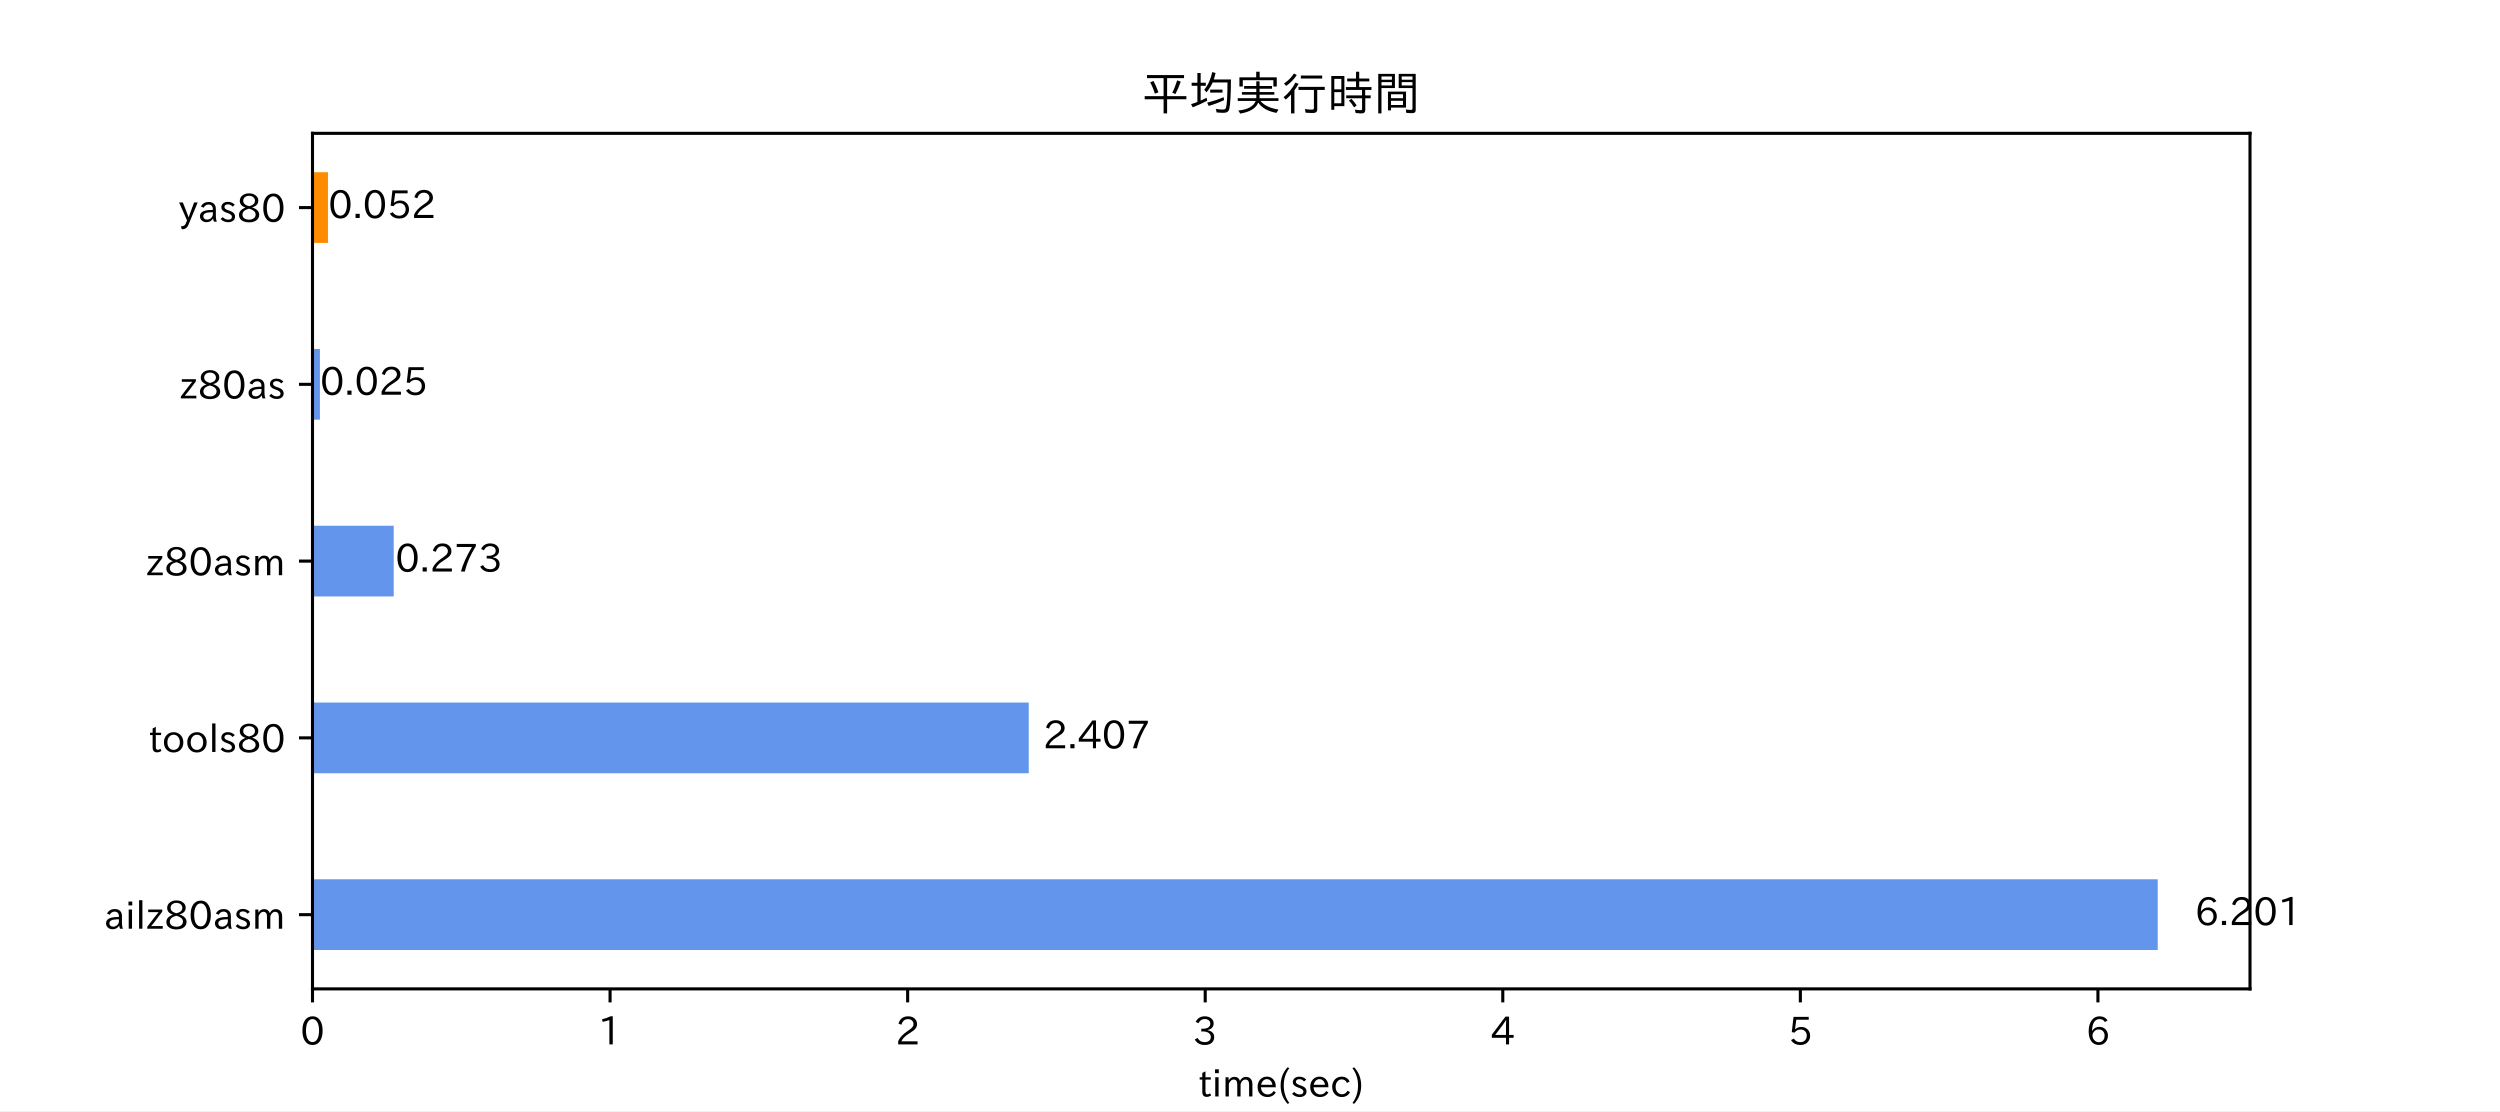
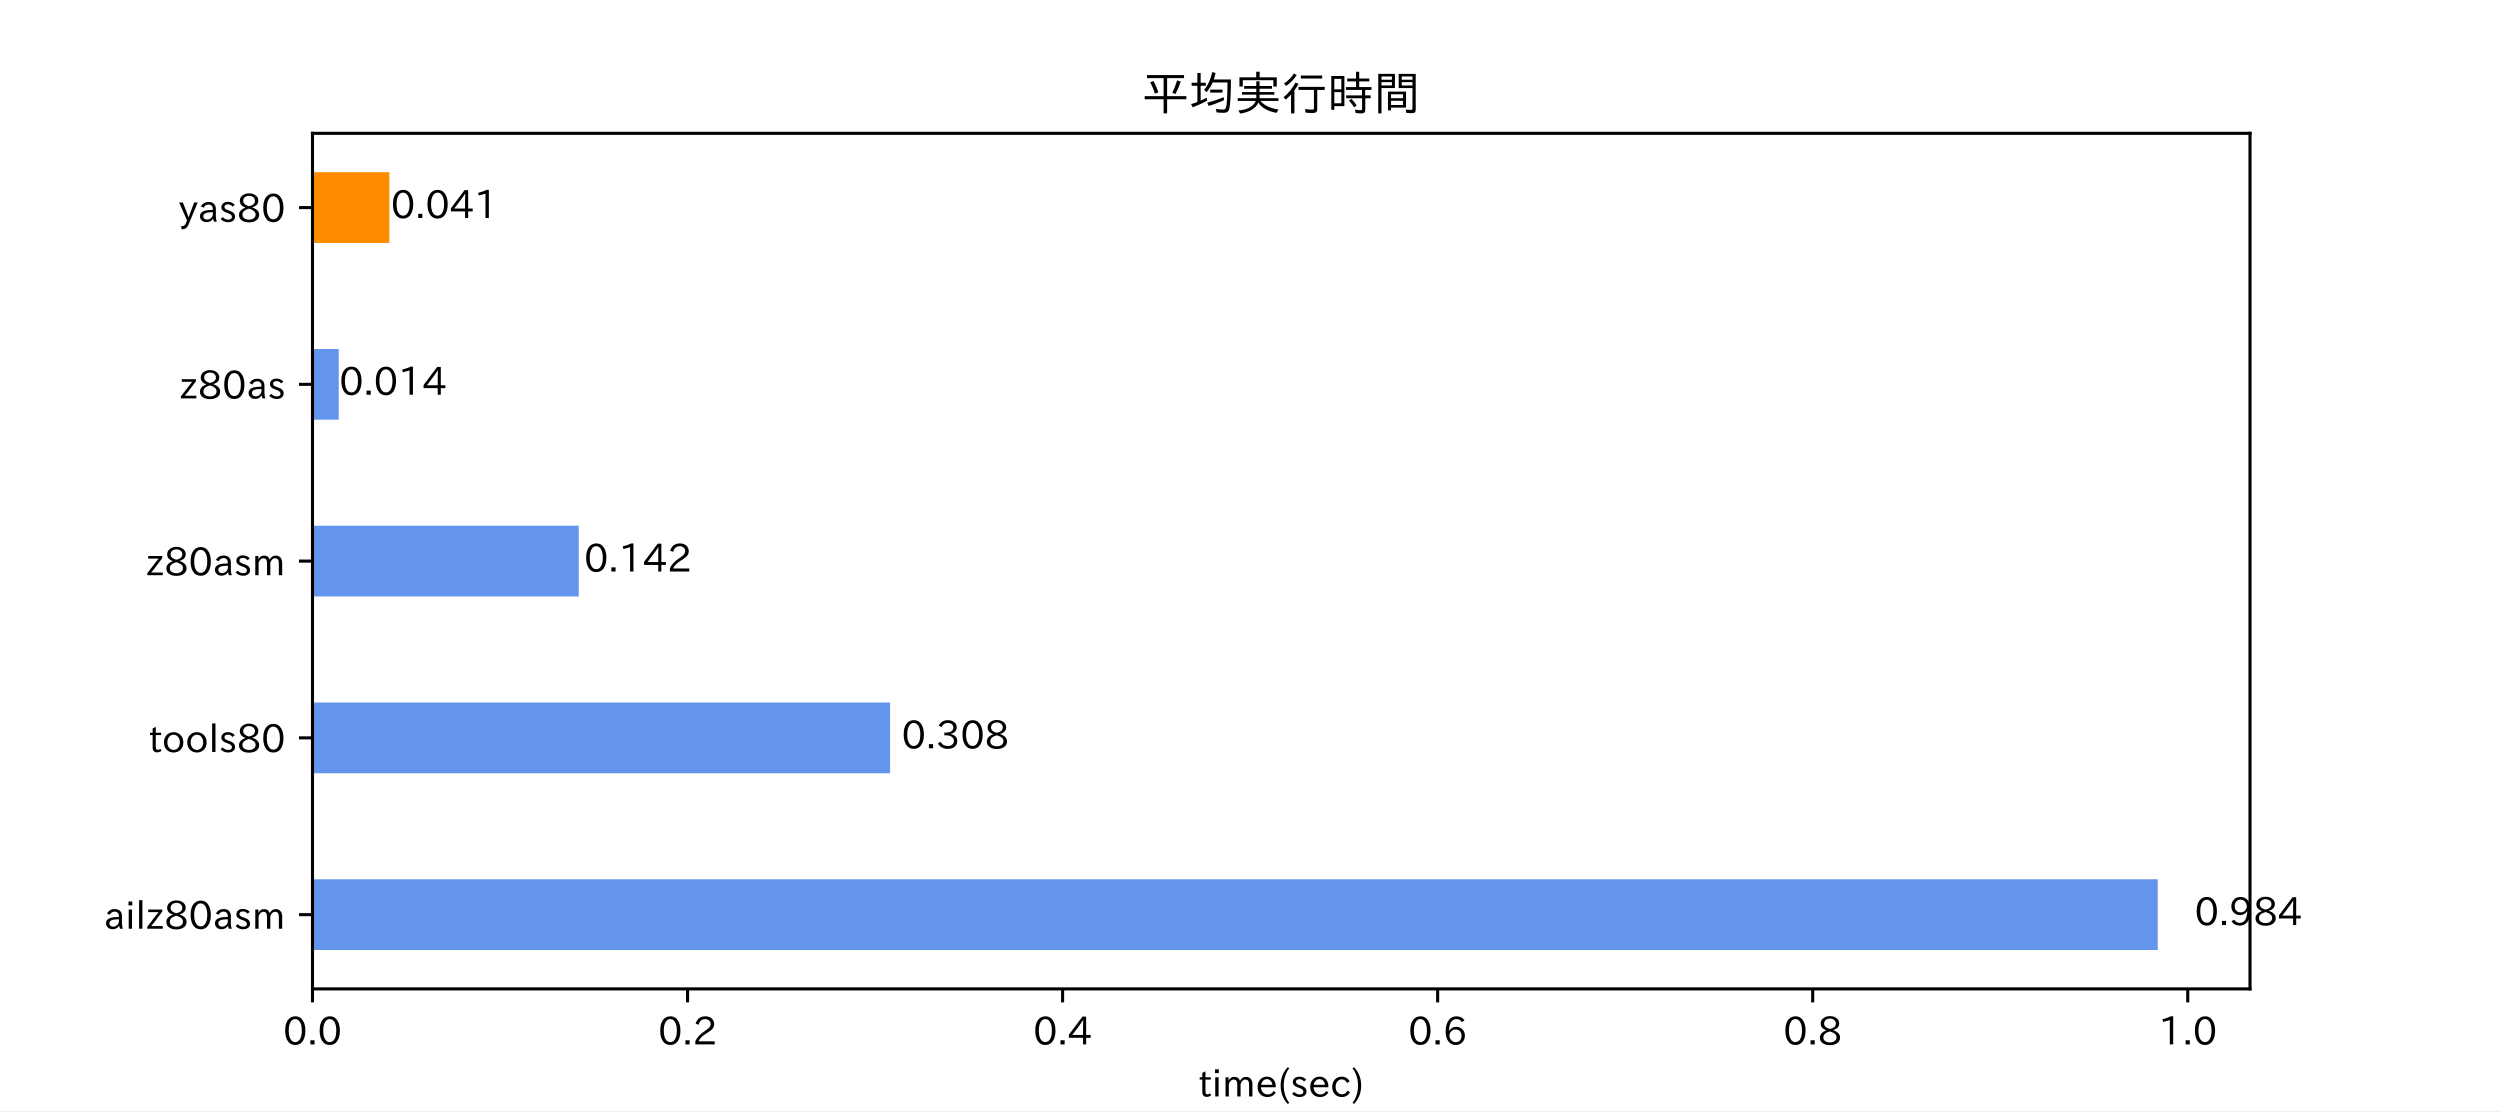
<svg xmlns="http://www.w3.org/2000/svg" xmlns:xlink="http://www.w3.org/1999/xlink" width="648pt" height="288pt" viewBox="0 0 648 288" version="1.1">
  <defs>
    <style type="text/css">*{stroke-linejoin: round; stroke-linecap: butt}</style>
  </defs>
  <g id="figure_1">
    <g id="patch_1">
      <path d="M 0 288  L 648 288  L 648 0  L 0 0  z " style="fill: #ffffff" />
    </g>
    <g id="axes_1">
      <g id="patch_2">
        <path d="M 81 256.32  L 583.2 256.32  L 583.2 34.56  L 81 34.56  z " style="fill: #ffffff" />
      </g>
      <g id="patch_3">
-         <path d="M 81 44.64  L 85.011 44.64  L 85.011 62.967  L 81 62.967  z " clip-path="url(#pea685f5622)" style="fill: #ff8c00" />
+         <path d="M 81 44.64  L 100.929 44.64  L 100.929 62.967  L 81 62.967  z " clip-path="url(#pbcfc79c463)" style="fill: #ff8c00" />
      </g>
      <g id="patch_4">
-         <path d="M 81 90.458  L 82.928 90.458  L 82.928 108.785  L 81 108.785  z " clip-path="url(#pea685f5622)" style="fill: #6495ed" />
+         <path d="M 81 90.458  L 87.805 90.458  L 87.805 108.785  L 81 108.785  z " clip-path="url(#pbcfc79c463)" style="fill: #6495ed" />
      </g>
      <g id="patch_5">
-         <path d="M 81 136.276  L 102.057 136.276  L 102.057 154.604  L 81 154.604  z " clip-path="url(#pea685f5622)" style="fill: #6495ed" />
+         <path d="M 81 136.276  L 150.021 136.276  L 150.021 154.604  L 81 154.604  z " clip-path="url(#pbcfc79c463)" style="fill: #6495ed" />
      </g>
      <g id="patch_6">
-         <path d="M 81 182.095  L 266.653 182.095  L 266.653 200.422  L 81 200.422  z " clip-path="url(#pea685f5622)" style="fill: #6495ed" />
+         <path d="M 81 182.095  L 230.707 182.095  L 230.707 200.422  L 81 200.422  z " clip-path="url(#pbcfc79c463)" style="fill: #6495ed" />
      </g>
      <g id="patch_7">
-         <path d="M 81 227.913  L 559.286 227.913  L 559.286 246.24  L 81 246.24  z " clip-path="url(#pea685f5622)" style="fill: #6495ed" />
+         <path d="M 81 227.913  L 559.286 227.913  L 559.286 246.24  L 81 246.24  z " clip-path="url(#pbcfc79c463)" style="fill: #6495ed" />
      </g>
      <g id="matplotlib.axis_1">
        <g id="xtick_1">
          <g id="line2d_1">
            <defs>
-               <path id="mda0928a91f" d="M 0 0  L 0 3.5  " style="stroke: #000000; stroke-width: 0.8" />
+               <path id="m2142ed5b62" d="M 0 0  L 0 3.5  " style="stroke: #000000; stroke-width: 0.8" />
            </defs>
            <g>
-               <use xlink:href="#mda0928a91f" x="81" y="256.32" style="stroke: #000000; stroke-width: 0.8" />
+               <use xlink:href="#m2142ed5b62" x="81" y="256.32" style="stroke: #000000; stroke-width: 0.8" />
            </g>
          </g>
          <g id="text_1">
-             <g transform="translate(77.85078 270.8106) scale(0.1 -0.1)">
+             <g transform="translate(73.38047 270.8106) scale(0.1 -0.1)">
              <defs>
                <path id="IPAexGothic-30" d="M 2038 4725  Q 2881 4725 3334 3944  Q 3694 3325 3694 2344  Q 3694 1372 3334 741  Q 2888 -31 2016 -31  Q 1147 -31 700 741  Q 341 1372 341 2350  Q 341 3713 1000 4334  Q 1419 4725 2038 4725  z M 2016 4266  Q 1516 4266 1228 3759  Q 934 3247 934 2344  Q 934 1456 1222 947  Q 1513 447 2016 447  Q 2619 447 2909 1153  Q 3100 1622 3100 2375  Q 3100 3256 2806 3759  Q 2509 4266 2016 4266  z " transform="scale(0.015625)" />
-               </defs>
-               <use xlink:href="#IPAexGothic-30" />
+                 <path id="IPAexGothic-2e" d="M 1184 63  L 494 63  L 494 753  L 1184 753  L 1184 63  z " transform="scale(0.015625)" />
+               </defs>
+               <use xlink:href="#IPAexGothic-30" />
+               <use xlink:href="#IPAexGothic-2e" transform="translate(62.98828 0)" />
+               <use xlink:href="#IPAexGothic-30" transform="translate(89.4043 0)" />
            </g>
          </g>
        </g>
        <g id="xtick_2">
          <g id="line2d_2">
            <g>
-               <use xlink:href="#mda0928a91f" x="158.13" y="256.32" style="stroke: #000000; stroke-width: 0.8" />
+               <use xlink:href="#m2142ed5b62" x="178.213" y="256.32" style="stroke: #000000; stroke-width: 0.8" />
            </g>
          </g>
          <g id="text_2">
-             <g transform="translate(154.9812 270.8106) scale(0.1 -0.1)">
-               <defs>
-                 <path id="IPAexGothic-31" d="M 2463 63  L 1900 63  L 1900 4103  Q 1372 3922 788 3797  L 684 4231  Q 1519 4441 2106 4731  L 2463 4731  L 2463 63  z " transform="scale(0.015625)" />
-               </defs>
-               <use xlink:href="#IPAexGothic-31" />
+             <g transform="translate(170.593 270.8106) scale(0.1 -0.1)">
+               <defs>
+                 <path id="IPAexGothic-32" d="M 3659 63  L 447 63  L 447 594  Q 825 1475 1894 2203  L 2072 2322  Q 2619 2697 2791 2906  Q 2988 3153 2988 3444  Q 2988 3772 2756 4003  Q 2500 4259 2084 4259  Q 1250 4259 991 3328  L 497 3506  Q 853 4725 2116 4725  Q 2806 4725 3216 4316  Q 3575 3947 3575 3425  Q 3575 3038 3344 2722  Q 3131 2416 2366 1938  L 2231 1856  Q 1256 1253 978 569  L 3659 569  L 3659 63  z " transform="scale(0.015625)" />
+               </defs>
+               <use xlink:href="#IPAexGothic-30" />
+               <use xlink:href="#IPAexGothic-2e" transform="translate(62.98828 0)" />
+               <use xlink:href="#IPAexGothic-32" transform="translate(89.4043 0)" />
            </g>
          </g>
        </g>
        <g id="xtick_3">
          <g id="line2d_3">
            <g>
-               <use xlink:href="#mda0928a91f" x="235.261" y="256.32" style="stroke: #000000; stroke-width: 0.8" />
+               <use xlink:href="#m2142ed5b62" x="275.425" y="256.32" style="stroke: #000000; stroke-width: 0.8" />
            </g>
          </g>
          <g id="text_3">
-             <g transform="translate(232.1116 270.8106) scale(0.1 -0.1)">
-               <defs>
-                 <path id="IPAexGothic-32" d="M 3659 63  L 447 63  L 447 594  Q 825 1475 1894 2203  L 2072 2322  Q 2619 2697 2791 2906  Q 2988 3153 2988 3444  Q 2988 3772 2756 4003  Q 2500 4259 2084 4259  Q 1250 4259 991 3328  L 497 3506  Q 853 4725 2116 4725  Q 2806 4725 3216 4316  Q 3575 3947 3575 3425  Q 3575 3038 3344 2722  Q 3131 2416 2366 1938  L 2231 1856  Q 1256 1253 978 569  L 3659 569  L 3659 63  z " transform="scale(0.015625)" />
-               </defs>
-               <use xlink:href="#IPAexGothic-32" />
+             <g transform="translate(267.8056 270.8106) scale(0.1 -0.1)">
+               <defs>
+                 <path id="IPAexGothic-34" d="M 3813 1159  L 3059 1159  L 3059 63  L 2547 63  L 2547 1159  L 197 1159  L 197 1672  L 2456 4678  L 3059 4678  L 3059 1634  L 3813 1634  L 3813 1159  z M 2578 4109  L 2559 4109  Q 2278 3656 2003 3284  L 759 1634  L 2547 1634  L 2547 3144  Q 2547 3481 2578 4109  z " transform="scale(0.015625)" />
+               </defs>
+               <use xlink:href="#IPAexGothic-30" />
+               <use xlink:href="#IPAexGothic-2e" transform="translate(62.98828 0)" />
+               <use xlink:href="#IPAexGothic-34" transform="translate(89.4043 0)" />
            </g>
          </g>
        </g>
        <g id="xtick_4">
          <g id="line2d_4">
            <g>
-               <use xlink:href="#mda0928a91f" x="312.391" y="256.32" style="stroke: #000000; stroke-width: 0.8" />
+               <use xlink:href="#m2142ed5b62" x="372.638" y="256.32" style="stroke: #000000; stroke-width: 0.8" />
            </g>
          </g>
          <g id="text_4">
-             <g transform="translate(309.242 270.8106) scale(0.1 -0.1)">
-               <defs>
-                 <path id="IPAexGothic-33" d="M 2381 2419  Q 3506 2216 3506 1278  Q 3506 716 3128 356  Q 2709 -31 1944 -31  Q 797 -31 288 881  L 756 1131  Q 1109 441 1938 441  Q 2425 441 2694 691  Q 2950 928 2950 1291  Q 2950 1719 2566 1978  Q 2216 2213 1644 2213  L 1363 2213  L 1363 2669  L 1656 2669  Q 2231 2669 2534 2888  Q 2859 3119 2859 3509  Q 2859 3934 2494 4138  Q 2259 4278 1931 4278  Q 1238 4278 903 3578  L 434 3803  Q 897 4725 1938 4725  Q 2597 4725 3006 4394  Q 3416 4069 3416 3534  Q 3416 3028 3019 2706  Q 2763 2500 2381 2444  L 2381 2419  z " transform="scale(0.015625)" />
-               </defs>
-               <use xlink:href="#IPAexGothic-33" />
+             <g transform="translate(365.0181 270.8106) scale(0.1 -0.1)">
+               <defs>
+                 <path id="IPAexGothic-36" d="M 1056 2328  Q 1509 2981 2234 2981  Q 2906 2981 3316 2513  Q 3675 2106 3675 1522  Q 3675 884 3272 434  Q 2853 -31 2178 -31  Q 1375 -31 922 581  Q 481 1178 481 2228  Q 481 3425 1013 4109  Q 1494 4725 2272 4725  Q 3191 4725 3609 4025  L 3150 3775  Q 2894 4266 2300 4266  Q 1119 4266 1031 2328  L 1056 2328  z M 2141 2547  Q 1684 2547 1384 2206  Q 1116 1900 1116 1541  Q 1116 1156 1353 844  Q 1672 428 2159 428  Q 2669 428 2941 844  Q 3125 1128 3125 1503  Q 3125 1944 2881 2228  Q 2600 2547 2141 2547  z " transform="scale(0.015625)" />
+               </defs>
+               <use xlink:href="#IPAexGothic-30" />
+               <use xlink:href="#IPAexGothic-2e" transform="translate(62.98828 0)" />
+               <use xlink:href="#IPAexGothic-36" transform="translate(89.4043 0)" />
            </g>
          </g>
        </g>
        <g id="xtick_5">
          <g id="line2d_5">
            <g>
-               <use xlink:href="#mda0928a91f" x="389.522" y="256.32" style="stroke: #000000; stroke-width: 0.8" />
+               <use xlink:href="#m2142ed5b62" x="469.85" y="256.32" style="stroke: #000000; stroke-width: 0.8" />
            </g>
          </g>
          <g id="text_5">
-             <g transform="translate(386.3724 270.8106) scale(0.1 -0.1)">
-               <defs>
-                 <path id="IPAexGothic-34" d="M 3813 1159  L 3059 1159  L 3059 63  L 2547 63  L 2547 1159  L 197 1159  L 197 1672  L 2456 4678  L 3059 4678  L 3059 1634  L 3813 1634  L 3813 1159  z M 2578 4109  L 2559 4109  Q 2278 3656 2003 3284  L 759 1634  L 2547 1634  L 2547 3144  Q 2547 3481 2578 4109  z " transform="scale(0.015625)" />
-               </defs>
-               <use xlink:href="#IPAexGothic-34" />
+             <g transform="translate(462.2306 270.8106) scale(0.1 -0.1)">
+               <defs>
+                 <path id="IPAexGothic-38" d="M 2541 2425  Q 3700 2031 3700 1197  Q 3700 541 3100 197  Q 2663 -56 2016 -56  Q 1366 -56 928 197  Q 347 531 347 1178  Q 347 1988 1409 2381  L 1409 2400  Q 481 2734 481 3509  Q 481 4100 981 4456  Q 1406 4756 2019 4756  Q 2703 4756 3131 4403  Q 3553 4069 3553 3566  Q 3553 2706 2541 2444  L 2541 2425  z M 2022 2625  Q 2997 2856 2997 3528  Q 2997 3916 2675 4150  Q 2413 4347 2016 4347  Q 1606 4347 1331 4128  Q 1050 3897 1050 3522  Q 1050 3150 1350 2925  Q 1494 2809 1722 2722  Q 1984 2616 2022 2625  z M 1978 2209  Q 922 1931 922 1216  Q 922 775 1313 556  Q 1606 391 2009 391  Q 2575 391 2881 697  Q 3106 922 3106 1250  Q 3106 1594 2794 1850  Q 2609 1994 2350 2100  Q 2047 2222 1978 2209  z " transform="scale(0.015625)" />
+               </defs>
+               <use xlink:href="#IPAexGothic-30" />
+               <use xlink:href="#IPAexGothic-2e" transform="translate(62.98828 0)" />
+               <use xlink:href="#IPAexGothic-38" transform="translate(89.4043 0)" />
            </g>
          </g>
        </g>
        <g id="xtick_6">
          <g id="line2d_6">
            <g>
-               <use xlink:href="#mda0928a91f" x="466.652" y="256.32" style="stroke: #000000; stroke-width: 0.8" />
+               <use xlink:href="#m2142ed5b62" x="567.063" y="256.32" style="stroke: #000000; stroke-width: 0.8" />
            </g>
          </g>
          <g id="text_6">
-             <g transform="translate(463.5029 270.8106) scale(0.1 -0.1)">
-               <defs>
-                 <path id="IPAexGothic-35" d="M 1178 2603  Q 1634 2963 2172 2963  Q 2816 2963 3241 2528  Q 3638 2113 3638 1497  Q 3638 938 3297 513  Q 2869 -31 2031 -31  Q 959 -31 469 784  L 938 1028  Q 1309 434 2013 434  Q 2466 434 2769 716  Q 3081 1013 3081 1503  Q 3081 1966 2806 2241  Q 2519 2528 2056 2528  Q 1406 2528 1072 2028  L 591 2091  L 884 4634  L 3406 4634  L 3406 4153  L 1341 4153  L 1134 2603  L 1178 2603  z " transform="scale(0.015625)" />
-               </defs>
-               <use xlink:href="#IPAexGothic-35" />
-             </g>
-           </g>
-         </g>
-         <g id="xtick_7">
-           <g id="line2d_7">
-             <g>
-               <use xlink:href="#mda0928a91f" x="543.783" y="256.32" style="stroke: #000000; stroke-width: 0.8" />
-             </g>
-           </g>
-           <g id="text_7">
-             <g transform="translate(540.6333 270.8106) scale(0.1 -0.1)">
-               <defs>
-                 <path id="IPAexGothic-36" d="M 1056 2328  Q 1509 2981 2234 2981  Q 2906 2981 3316 2513  Q 3675 2106 3675 1522  Q 3675 884 3272 434  Q 2853 -31 2178 -31  Q 1375 -31 922 581  Q 481 1178 481 2228  Q 481 3425 1013 4109  Q 1494 4725 2272 4725  Q 3191 4725 3609 4025  L 3150 3775  Q 2894 4266 2300 4266  Q 1119 4266 1031 2328  L 1056 2328  z M 2141 2547  Q 1684 2547 1384 2206  Q 1116 1900 1116 1541  Q 1116 1156 1353 844  Q 1672 428 2159 428  Q 2669 428 2941 844  Q 3125 1128 3125 1503  Q 3125 1944 2881 2228  Q 2600 2547 2141 2547  z " transform="scale(0.015625)" />
-               </defs>
-               <use xlink:href="#IPAexGothic-36" />
-             </g>
-           </g>
-         </g>
-         <g id="text_8">
+             <g transform="translate(559.4432 270.8106) scale(0.1 -0.1)">
+               <defs>
+                 <path id="IPAexGothic-31" d="M 2463 63  L 1900 63  L 1900 4103  Q 1372 3922 788 3797  L 684 4231  Q 1519 4441 2106 4731  L 2463 4731  L 2463 63  z " transform="scale(0.015625)" />
+               </defs>
+               <use xlink:href="#IPAexGothic-31" />
+               <use xlink:href="#IPAexGothic-2e" transform="translate(62.98828 0)" />
+               <use xlink:href="#IPAexGothic-30" transform="translate(89.4043 0)" />
+             </g>
+           </g>
+         </g>
+         <g id="text_7">
          <g transform="translate(310.6156 284.3028) scale(0.1 -0.1)">
            <defs>
              <path id="IPAexGothic-74" d="M 2125 241  Q 1769 -6 1397 -6  Q 653 -6 653 831  L 653 2859  L 219 2859  L 219 3250  L 653 3250  L 653 3966  L 1178 4228  L 1178 3250  L 2063 3250  L 2063 2859  L 1178 2859  L 1178 906  Q 1178 416 1513 416  Q 1738 416 1941 588  L 2125 241  z " transform="scale(0.015625)" />
              <path id="IPAexGothic-69" d="M 1178 3928  L 550 3928  L 550 4569  L 1178 4569  L 1178 3928  z M 1138 63  L 588 63  L 588 3250  L 1138 3250  L 1138 63  z " transform="scale(0.015625)" />
              <path id="IPAexGothic-6d" d="M 5022 63  L 4472 63  L 4472 2059  Q 4472 2869 3847 2869  Q 3550 2869 3303 2594  Q 3128 2397 3059 2103  L 3059 63  L 2509 63  L 2509 2066  Q 2509 2869 1919 2869  Q 1606 2869 1369 2594  Q 1113 2306 1113 2041  L 1113 63  L 563 63  L 563 3250  L 1075 3250  L 1075 2700  Q 1391 3316 2028 3316  Q 2725 3316 2956 2647  Q 3303 3316 3953 3316  Q 4478 3316 4772 2944  Q 5022 2638 5022 2072  L 5022 63  z " transform="scale(0.015625)" />
              <path id="IPAexGothic-65" d="M 863 1594  Q 891 1041 1209 722  Q 1534 397 1997 397  Q 2606 397 2963 966  L 3322 728  Q 2869 -31 1931 -31  Q 1222 -31 766 422  Q 306 884 306 1641  Q 306 2444 788 2925  Q 1216 3353 1856 3353  Q 2459 3353 2866 2956  Q 3322 2494 3322 1722  L 3322 1594  L 863 1594  z M 2756 1997  Q 2709 2431 2450 2681  Q 2194 2938 1844 2938  Q 1438 2938 1150 2591  Q 953 2356 894 1997  L 2756 1997  z " transform="scale(0.015625)" />
              <path id="IPAexGothic-28" d="M 1928 -1016  L 1653 -1166  Q 488 69 488 1875  Q 488 3678 1653 4909  L 1928 4763  Q 1006 3522 1006 1881  Q 1006 203 1928 -1016  z " transform="scale(0.015625)" />
              <path id="IPAexGothic-73" d="M 2234 2547  Q 1938 2931 1484 2931  Q 891 2931 891 2475  Q 891 2153 1531 1944  L 1741 1875  Q 2650 1578 2650 894  Q 2650 434 2272 172  Q 1972 -31 1497 -31  Q 766 -31 256 503  L 603 819  Q 997 397 1516 397  Q 2131 397 2131 875  Q 2131 1238 1453 1478  L 1234 1553  Q 378 1853 378 2431  Q 378 2797 628 3047  Q 928 3347 1453 3347  Q 2156 3347 2606 2859  L 2234 2547  z " transform="scale(0.015625)" />
              <path id="IPAexGothic-63" d="M 3269 784  Q 2834 -31 1900 -31  Q 1228 -31 788 409  Q 313 891 313 1663  Q 313 2428 788 2913  Q 1222 3347 1881 3347  Q 2813 3347 3206 2541  L 2763 2309  Q 2484 2900 1900 2900  Q 1516 2900 1234 2619  Q 881 2266 881 1650  Q 881 1069 1222 728  Q 1522 428 1956 428  Q 2547 428 2847 1016  L 3269 784  z " transform="scale(0.015625)" />
              <path id="IPAexGothic-29" d="M 466 4909  Q 1638 3672 1638 1875  Q 1638 75 466 -1166  L 191 -1016  Q 1119 216 1119 1881  Q 1119 3509 191 4763  L 466 4909  z " transform="scale(0.015625)" />
            </defs>
            <use xlink:href="#IPAexGothic-74" />
            <use xlink:href="#IPAexGothic-69" transform="translate(34.61914 0)" />
            <use xlink:href="#IPAexGothic-6d" transform="translate(61.62109 0)" />
            <use xlink:href="#IPAexGothic-65" transform="translate(148.7305 0)" />
            <use xlink:href="#IPAexGothic-28" transform="translate(205.6152 0)" />
            <use xlink:href="#IPAexGothic-73" transform="translate(238.916 0)" />
            <use xlink:href="#IPAexGothic-65" transform="translate(285.1074 0)" />
            <use xlink:href="#IPAexGothic-63" transform="translate(341.9922 0)" />
            <use xlink:href="#IPAexGothic-29" transform="translate(396.3867 0)" />
          </g>
        </g>
      </g>
      <g id="matplotlib.axis_2">
        <g id="ytick_1">
-           <g id="line2d_8">
+           <g id="line2d_7">
            <defs>
-               <path id="m0a6100ff14" d="M 0 0  L -3.5 0  " style="stroke: #000000; stroke-width: 0.8" />
+               <path id="mf5f2446c8e" d="M 0 0  L -3.5 0  " style="stroke: #000000; stroke-width: 0.8" />
            </defs>
            <g>
-               <use xlink:href="#m0a6100ff14" x="81" y="53.804" style="stroke: #000000; stroke-width: 0.8" />
-             </g>
-           </g>
-           <g id="text_9">
+               <use xlink:href="#mf5f2446c8e" x="81" y="53.804" style="stroke: #000000; stroke-width: 0.8" />
+             </g>
+           </g>
+           <g id="text_8">
            <g transform="translate(46.36406 57.54895) scale(0.1 -0.1)">
              <defs>
                <path id="IPAexGothic-79" d="M 3122 3250  L 1575 -488  Q 1278 -1203 550 -1203  L 478 -1203  L 344 -703  L 447 -703  Q 969 -703 1150 -238  L 1356 275  L 38 3250  L 659 3250  L 1363 1459  Q 1528 1025 1606 781  L 1625 781  Q 1750 1169 1863 1459  L 2528 3250  L 3122 3250  z " transform="scale(0.015625)" />
                <path id="IPAexGothic-61" d="M 3156 63  L 2672 63  Q 2559 303 2531 556  L 2509 556  Q 2147 -25 1428 -25  Q 934 -25 622 288  Q 347 563 347 959  Q 347 1947 2050 1997  L 2478 2009  L 2478 2175  Q 2478 2509 2288 2700  Q 2088 2900 1775 2900  Q 1238 2900 969 2378  L 494 2597  Q 938 3328 1788 3328  Q 2375 3328 2691 3000  Q 2984 2706 2984 2169  L 2984 997  Q 2984 400 3156 63  z M 2491 1625  L 2141 1619  Q 903 1591 903 953  Q 903 728 1050 581  Q 1231 403 1525 403  Q 1934 403 2234 703  Q 2491 969 2491 1344  L 2491 1625  z " transform="scale(0.015625)" />
-                 <path id="IPAexGothic-38" d="M 2541 2425  Q 3700 2031 3700 1197  Q 3700 541 3100 197  Q 2663 -56 2016 -56  Q 1366 -56 928 197  Q 347 531 347 1178  Q 347 1988 1409 2381  L 1409 2400  Q 481 2734 481 3509  Q 481 4100 981 4456  Q 1406 4756 2019 4756  Q 2703 4756 3131 4403  Q 3553 4069 3553 3566  Q 3553 2706 2541 2444  L 2541 2425  z M 2022 2625  Q 2997 2856 2997 3528  Q 2997 3916 2675 4150  Q 2413 4347 2016 4347  Q 1606 4347 1331 4128  Q 1050 3897 1050 3522  Q 1050 3150 1350 2925  Q 1494 2809 1722 2722  Q 1984 2616 2022 2625  z M 1978 2209  Q 922 1931 922 1216  Q 922 775 1313 556  Q 1606 391 2009 391  Q 2575 391 2881 697  Q 3106 922 3106 1250  Q 3106 1594 2794 1850  Q 2609 1994 2350 2100  Q 2047 2222 1978 2209  z " transform="scale(0.015625)" />
              </defs>
              <use xlink:href="#IPAexGothic-79" />
              <use xlink:href="#IPAexGothic-61" transform="translate(49.21875 0)" />
              <use xlink:href="#IPAexGothic-73" transform="translate(104.1992 0)" />
              <use xlink:href="#IPAexGothic-38" transform="translate(150.3906 0)" />
              <use xlink:href="#IPAexGothic-30" transform="translate(213.3789 0)" />
            </g>
          </g>
        </g>
        <g id="ytick_2">
-           <g id="line2d_9">
-             <g>
-               <use xlink:href="#m0a6100ff14" x="81" y="99.622" style="stroke: #000000; stroke-width: 0.8" />
-             </g>
-           </g>
-           <g id="text_10">
+           <g id="line2d_8">
+             <g>
+               <use xlink:href="#mf5f2446c8e" x="81" y="99.622" style="stroke: #000000; stroke-width: 0.8" />
+             </g>
+           </g>
+           <g id="text_9">
            <g transform="translate(46.55469 103.3671) scale(0.1 -0.1)">
              <defs>
                <path id="IPAexGothic-7a" d="M 2778 63  L 206 63  L 206 381  L 1575 2175  Q 1822 2500 2081 2797  L 2081 2816  L 366 2816  L 366 3250  L 2703 3250  L 2703 2900  L 1378 1138  Q 1256 975 872 522  L 872 503  L 2778 503  L 2778 63  z " transform="scale(0.015625)" />
              </defs>
              <use xlink:href="#IPAexGothic-7a" />
              <use xlink:href="#IPAexGothic-38" transform="translate(47.31445 0)" />
              <use xlink:href="#IPAexGothic-30" transform="translate(110.3027 0)" />
              <use xlink:href="#IPAexGothic-61" transform="translate(173.291 0)" />
              <use xlink:href="#IPAexGothic-73" transform="translate(228.2715 0)" />
            </g>
          </g>
        </g>
        <g id="ytick_3">
-           <g id="line2d_10">
-             <g>
-               <use xlink:href="#m0a6100ff14" x="81" y="145.44" style="stroke: #000000; stroke-width: 0.8" />
-             </g>
-           </g>
-           <g id="text_11">
+           <g id="line2d_9">
+             <g>
+               <use xlink:href="#mf5f2446c8e" x="81" y="145.44" style="stroke: #000000; stroke-width: 0.8" />
+             </g>
+           </g>
+           <g id="text_10">
            <g transform="translate(37.84375 149.1853) scale(0.1 -0.1)">
              <use xlink:href="#IPAexGothic-7a" />
              <use xlink:href="#IPAexGothic-38" transform="translate(47.31445 0)" />
              <use xlink:href="#IPAexGothic-30" transform="translate(110.3027 0)" />
              <use xlink:href="#IPAexGothic-61" transform="translate(173.291 0)" />
              <use xlink:href="#IPAexGothic-73" transform="translate(228.2715 0)" />
              <use xlink:href="#IPAexGothic-6d" transform="translate(274.4629 0)" />
            </g>
          </g>
        </g>
        <g id="ytick_4">
-           <g id="line2d_11">
-             <g>
-               <use xlink:href="#m0a6100ff14" x="81" y="191.258" style="stroke: #000000; stroke-width: 0.8" />
-             </g>
-           </g>
-           <g id="text_12">
+           <g id="line2d_10">
+             <g>
+               <use xlink:href="#mf5f2446c8e" x="81" y="191.258" style="stroke: #000000; stroke-width: 0.8" />
+             </g>
+           </g>
+           <g id="text_11">
            <g transform="translate(38.54062 195.0035) scale(0.1 -0.1)">
              <defs>
                <path id="IPAexGothic-6f" d="M 1919 3341  Q 2594 3341 3056 2888  Q 3531 2413 3531 1638  Q 3531 888 3066 422  Q 2609 -31 1919 -31  Q 1228 -31 781 416  Q 313 881 313 1656  Q 313 2413 788 2888  Q 1241 3341 1919 3341  z M 1919 2919  Q 1519 2919 1241 2631  Q 888 2278 888 1650  Q 888 1031 1234 684  Q 1516 403 1919 403  Q 2331 403 2609 691  Q 2956 1038 2956 1672  Q 2956 2269 2603 2631  Q 2316 2919 1919 2919  z " transform="scale(0.015625)" />
                <path id="IPAexGothic-6c" d="M 1131 63  L 581 63  L 581 4794  L 1131 4794  L 1131 63  z " transform="scale(0.015625)" />
              </defs>
              <use xlink:href="#IPAexGothic-74" />
              <use xlink:href="#IPAexGothic-6f" transform="translate(34.61914 0)" />
              <use xlink:href="#IPAexGothic-6f" transform="translate(95.01953 0)" />
              <use xlink:href="#IPAexGothic-6c" transform="translate(155.4199 0)" />
              <use xlink:href="#IPAexGothic-73" transform="translate(182.4219 0)" />
              <use xlink:href="#IPAexGothic-38" transform="translate(228.6133 0)" />
              <use xlink:href="#IPAexGothic-30" transform="translate(291.6016 0)" />
            </g>
          </g>
        </g>
        <g id="ytick_5">
-           <g id="line2d_12">
-             <g>
-               <use xlink:href="#m0a6100ff14" x="81" y="237.076" style="stroke: #000000; stroke-width: 0.8" />
-             </g>
-           </g>
-           <g id="text_13">
+           <g id="line2d_11">
+             <g>
+               <use xlink:href="#mf5f2446c8e" x="81" y="237.076" style="stroke: #000000; stroke-width: 0.8" />
+             </g>
+           </g>
+           <g id="text_12">
            <g transform="translate(26.94531 240.8217) scale(0.1 -0.1)">
              <use xlink:href="#IPAexGothic-61" />
              <use xlink:href="#IPAexGothic-69" transform="translate(54.98047 0)" />
              <use xlink:href="#IPAexGothic-6c" transform="translate(81.98242 0)" />
              <use xlink:href="#IPAexGothic-7a" transform="translate(108.9844 0)" />
              <use xlink:href="#IPAexGothic-38" transform="translate(156.2988 0)" />
              <use xlink:href="#IPAexGothic-30" transform="translate(219.2871 0)" />
              <use xlink:href="#IPAexGothic-61" transform="translate(282.2754 0)" />
              <use xlink:href="#IPAexGothic-73" transform="translate(337.2559 0)" />
              <use xlink:href="#IPAexGothic-6d" transform="translate(383.4473 0)" />
            </g>
          </g>
        </g>
      </g>
      <g id="patch_8">
        <path d="M 81 256.32  L 81 34.56  " style="fill: none; stroke: #000000; stroke-width: 0.8; stroke-linejoin: miter; stroke-linecap: square" />
      </g>
      <g id="patch_9">
        <path d="M 583.2 256.32  L 583.2 34.56  " style="fill: none; stroke: #000000; stroke-width: 0.8; stroke-linejoin: miter; stroke-linecap: square" />
      </g>
      <g id="patch_10">
        <path d="M 81 256.32  L 583.2 256.32  " style="fill: none; stroke: #000000; stroke-width: 0.8; stroke-linejoin: miter; stroke-linecap: square" />
      </g>
      <g id="patch_11">
        <path d="M 81 34.56  L 583.2 34.56  " style="fill: none; stroke: #000000; stroke-width: 0.8; stroke-linejoin: miter; stroke-linecap: square" />
      </g>
+       <g id="text_13">
+         <g transform="translate(101.3271 56.59895) scale(0.1 -0.1)">
+           <use xlink:href="#IPAexGothic-30" />
+           <use xlink:href="#IPAexGothic-2e" transform="translate(62.98828 0)" />
+           <use xlink:href="#IPAexGothic-30" transform="translate(89.4043 0)" />
+           <use xlink:href="#IPAexGothic-34" transform="translate(152.3926 0)" />
+           <use xlink:href="#IPAexGothic-31" transform="translate(215.3809 0)" />
+         </g>
+       </g>
      <g id="text_14">
-         <g transform="translate(85.091 56.59895) scale(0.1 -0.1)">
+         <g transform="translate(87.94098 102.4171) scale(0.1 -0.1)">
+           <use xlink:href="#IPAexGothic-30" />
+           <use xlink:href="#IPAexGothic-2e" transform="translate(62.98828 0)" />
+           <use xlink:href="#IPAexGothic-30" transform="translate(89.4043 0)" />
+           <use xlink:href="#IPAexGothic-31" transform="translate(152.3926 0)" />
+           <use xlink:href="#IPAexGothic-34" transform="translate(215.3809 0)" />
+         </g>
+       </g>
+       <g id="text_15">
+         <g transform="translate(151.4013 148.2353) scale(0.1 -0.1)">
+           <use xlink:href="#IPAexGothic-30" />
+           <use xlink:href="#IPAexGothic-2e" transform="translate(62.98828 0)" />
+           <use xlink:href="#IPAexGothic-31" transform="translate(89.4043 0)" />
+           <use xlink:href="#IPAexGothic-34" transform="translate(152.3926 0)" />
+           <use xlink:href="#IPAexGothic-32" transform="translate(215.3809 0)" />
+         </g>
+       </g>
+       <g id="text_16">
+         <g transform="translate(233.7015 194.0535) scale(0.1 -0.1)">
          <defs>
-             <path id="IPAexGothic-2e" d="M 1184 63  L 494 63  L 494 753  L 1184 753  L 1184 63  z " transform="scale(0.015625)" />
+             <path id="IPAexGothic-33" d="M 2381 2419  Q 3506 2216 3506 1278  Q 3506 716 3128 356  Q 2709 -31 1944 -31  Q 797 -31 288 881  L 756 1131  Q 1109 441 1938 441  Q 2425 441 2694 691  Q 2950 928 2950 1291  Q 2950 1719 2566 1978  Q 2216 2213 1644 2213  L 1363 2213  L 1363 2669  L 1656 2669  Q 2231 2669 2534 2888  Q 2859 3119 2859 3509  Q 2859 3934 2494 4138  Q 2259 4278 1931 4278  Q 1238 4278 903 3578  L 434 3803  Q 897 4725 1938 4725  Q 2597 4725 3006 4394  Q 3416 4069 3416 3534  Q 3416 3028 3019 2706  Q 2763 2500 2381 2444  L 2381 2419  z " transform="scale(0.015625)" />
          </defs>
          <use xlink:href="#IPAexGothic-30" />
          <use xlink:href="#IPAexGothic-2e" transform="translate(62.98828 0)" />
-           <use xlink:href="#IPAexGothic-30" transform="translate(89.4043 0)" />
-           <use xlink:href="#IPAexGothic-35" transform="translate(152.3926 0)" />
-           <use xlink:href="#IPAexGothic-32" transform="translate(215.3809 0)" />
-         </g>
-       </g>
-       <g id="text_15">
-         <g transform="translate(82.96683 102.4171) scale(0.1 -0.1)">
-           <use xlink:href="#IPAexGothic-30" />
-           <use xlink:href="#IPAexGothic-2e" transform="translate(62.98828 0)" />
-           <use xlink:href="#IPAexGothic-30" transform="translate(89.4043 0)" />
-           <use xlink:href="#IPAexGothic-32" transform="translate(152.3926 0)" />
-           <use xlink:href="#IPAexGothic-35" transform="translate(215.3809 0)" />
-         </g>
-       </g>
-       <g id="text_16">
-         <g transform="translate(102.4777 148.2353) scale(0.1 -0.1)">
+           <use xlink:href="#IPAexGothic-33" transform="translate(89.4043 0)" />
+           <use xlink:href="#IPAexGothic-30" transform="translate(152.3926 0)" />
+           <use xlink:href="#IPAexGothic-38" transform="translate(215.3809 0)" />
+         </g>
+       </g>
+       <g id="text_17">
+         <g transform="translate(568.8514 239.8717) scale(0.1 -0.1)">
          <defs>
-             <path id="IPAexGothic-37" d="M 3597 4263  Q 2238 2106 1778 63  L 1131 63  Q 1581 1834 2950 4128  L 428 4128  L 428 4634  L 3597 4634  L 3597 4263  z " transform="scale(0.015625)" />
+             <path id="IPAexGothic-39" d="M 2984 2356  Q 2544 1716 1813 1716  Q 1253 1716 847 2056  Q 366 2459 366 3163  Q 366 3813 769 4266  Q 1181 4725 1869 4725  Q 2800 4725 3241 3950  Q 3559 3378 3559 2472  Q 3559 1250 3041 588  Q 2553 -31 1769 -31  Q 859 -31 391 703  L 853 953  Q 1156 428 1753 428  Q 2922 428 3009 2356  L 2984 2356  z M 1888 4278  Q 1450 4278 1172 3950  Q 922 3653 922 3200  Q 922 2741 1159 2478  Q 1434 2163 1906 2163  Q 2431 2163 2728 2572  Q 2925 2847 2925 3169  Q 2925 3553 2694 3863  Q 2375 4278 1888 4278  z " transform="scale(0.015625)" />
          </defs>
          <use xlink:href="#IPAexGothic-30" />
          <use xlink:href="#IPAexGothic-2e" transform="translate(62.98828 0)" />
-           <use xlink:href="#IPAexGothic-32" transform="translate(89.4043 0)" />
-           <use xlink:href="#IPAexGothic-37" transform="translate(152.3926 0)" />
-           <use xlink:href="#IPAexGothic-33" transform="translate(215.3809 0)" />
-         </g>
-       </g>
-       <g id="text_17">
-         <g transform="translate(270.366 194.0535) scale(0.1 -0.1)">
-           <use xlink:href="#IPAexGothic-32" />
-           <use xlink:href="#IPAexGothic-2e" transform="translate(62.98828 0)" />
-           <use xlink:href="#IPAexGothic-34" transform="translate(89.4043 0)" />
-           <use xlink:href="#IPAexGothic-30" transform="translate(152.3926 0)" />
-           <use xlink:href="#IPAexGothic-37" transform="translate(215.3809 0)" />
+           <use xlink:href="#IPAexGothic-39" transform="translate(89.4043 0)" />
+           <use xlink:href="#IPAexGothic-38" transform="translate(152.3926 0)" />
+           <use xlink:href="#IPAexGothic-34" transform="translate(215.3809 0)" />
        </g>
      </g>
      <g id="text_18">
-         <g transform="translate(568.8514 239.8717) scale(0.1 -0.1)">
-           <use xlink:href="#IPAexGothic-36" />
-           <use xlink:href="#IPAexGothic-2e" transform="translate(62.98828 0)" />
-           <use xlink:href="#IPAexGothic-32" transform="translate(89.4043 0)" />
-           <use xlink:href="#IPAexGothic-30" transform="translate(152.3926 0)" />
-           <use xlink:href="#IPAexGothic-31" transform="translate(215.3809 0)" />
-         </g>
-       </g>
-       <g id="text_19">
        <g transform="translate(296.1 28.56) scale(0.12 -0.12)">
          <defs>
            <path id="IPAexGothic-5e73" d="M 3422 4428  L 3422 1941  L 6084 1941  L 6084 1513  L 3422 1513  L 3422 -447  L 2934 -447  L 2934 1513  L 322 1513  L 322 1941  L 2934 1941  L 2934 4428  L 641 4428  L 641 4856  L 5763 4856  L 5763 4428  L 3422 4428  z M 1728 2278  Q 1488 3094 1081 3859  L 1544 4038  Q 1875 3422 2222 2472  L 1728 2278  z M 4134 2425  Q 4509 3138 4813 4128  L 5306 3944  Q 4984 3006 4569 2228  L 4134 2425  z " transform="scale(0.015625)" />
            <path id="IPAexGothic-5747" d="M 1206 3794  L 1206 5144  L 1659 5144  L 1659 3794  L 2369 3794  L 2369 3372  L 1659 3372  L 1659 1325  Q 2078 1513 2484 1722  L 2566 1313  Q 1556 775 559 397  L 334 838  Q 803 975 1206 1138  L 1206 3372  L 413 3372  L 413 3794  L 1206 3794  z M 3475 4244  L 5844 4244  Q 5834 1131 5619 184  Q 5494 -366 4838 -366  Q 4369 -366 3859 -306  L 3769 184  Q 4241 88 4731 88  Q 5059 88 5147 306  Q 5359 919 5369 3828  L 3316 3828  Q 3013 3119 2466 2472  L 2150 2828  Q 2944 3788 3259 5263  L 3719 5147  Q 3619 4663 3475 4244  z M 2975 2847  L 4678 2847  L 4678 2431  L 2975 2431  L 2975 2847  z M 2559 1044  Q 3747 1338 4838 1797  L 4891 1388  Q 3831 891 2766 588  L 2559 1044  z " transform="scale(0.015625)" />
            <path id="IPAexGothic-5b9f" d="M 3525 1275  Q 4288 350 6022 91  L 5738 -375  Q 3953 -41 3219 1050  Q 2731 -144 728 -472  L 466 -44  Q 2422 150 2872 1275  L 384 1275  L 384 1659  L 2950 1659  L 2950 2144  L 966 2144  L 966 2509  L 2950 2509  L 2950 2969  L 1266 2969  L 1266 3341  L 2950 3341  L 2950 3988  L 3403 3988  L 3403 3341  L 5125 3341  L 5125 2969  L 3403 2969  L 3403 2509  L 5444 2509  L 5444 2144  L 3403 2144  L 3403 1659  L 6016 1659  L 6016 1275  L 3525 1275  z M 3413 4544  L 5778 4544  L 5778 3269  L 5309 3269  L 5309 4147  L 1084 4147  L 1084 3269  L 616 3269  L 616 4544  L 2938 4544  L 2938 5313  L 3413 5313  L 3413 4544  z " transform="scale(0.015625)" />
            <path id="IPAexGothic-884c" d="M 1822 2753  L 1822 -447  L 1353 -447  L 1353 2169  Q 966 1744 622 1466  L 316 1791  Q 1294 2559 1969 3822  L 2397 3634  Q 2109 3138 1822 2753  z M 4975 2803  L 4975 103  Q 4975 -391 4369 -391  Q 3925 -391 3356 -341  L 3288 159  Q 3775 78 4259 78  Q 4516 78 4516 319  L 4516 2803  L 2384 2803  L 2384 3225  L 6013 3225  L 6013 2803  L 4975 2803  z M 384 3691  Q 1231 4256 1756 5075  L 2144 4850  Q 1541 3947 666 3347  L 384 3691  z M 2709 4794  L 5659 4794  L 5659 4378  L 2709 4378  L 2709 4794  z " transform="scale(0.015625)" />
            <path id="IPAexGothic-6642" d="M 2328 4728  L 2328 563  L 934 563  L 934 56  L 519 56  L 519 4728  L 2328 4728  z M 934 4331  L 934 2881  L 1906 2881  L 1906 4331  L 934 4331  z M 934 2497  L 934 953  L 1906 953  L 1906 2497  L 934 2497  z M 3938 4372  L 3938 5313  L 4378 5313  L 4378 4372  L 5772 4372  L 5772 3981  L 4378 3981  L 4378 3194  L 6072 3194  L 6072 2803  L 5203 2803  L 5203 2047  L 5959 2047  L 5959 1650  L 5216 1650  L 5216 31  Q 5216 -447 4691 -447  Q 4394 -447 3888 -391  L 3784 78  Q 4272 0 4591 0  Q 4775 0 4775 172  L 4775 1650  L 2581 1650  L 2581 2047  L 4763 2047  L 4763 2803  L 2538 2803  L 2538 3194  L 3938 3194  L 3938 3981  L 2716 3981  L 2716 4372  L 3938 4372  z M 3669 384  Q 3331 950 2956 1325  L 3291 1575  Q 3719 1147 4025 659  L 3669 384  z " transform="scale(0.015625)" />
            <path id="IPAexGothic-9593" d="M 4450 2566  L 4450 353  L 2375 353  L 2375 -25  L 1953 -25  L 1953 2566  L 4450 2566  z M 4028 2200  L 2375 2200  L 2375 1653  L 4028 1653  L 4028 2200  z M 4028 1300  L 2375 1300  L 2375 719  L 4028 719  L 4028 1300  z M 2913 5019  L 2913 3059  L 1056 3059  L 1056 -447  L 609 -447  L 609 5019  L 2913 5019  z M 1056 4659  L 1056 4206  L 2497 4206  L 2497 4659  L 1056 4659  z M 1056 3881  L 1056 3413  L 2497 3413  L 2497 3881  L 1056 3881  z M 5788 5019  L 5788 91  Q 5788 -225 5641 -331  Q 5525 -409 5231 -409  Q 4803 -409 4481 -366  L 4419 97  Q 4853 38 5128 38  Q 5341 38 5341 244  L 5341 3059  L 3438 3059  L 3438 5019  L 5788 5019  z M 3853 4659  L 3853 4206  L 5341 4206  L 5341 4659  L 3853 4659  z M 3853 3881  L 3853 3413  L 5341 3413  L 5341 3881  L 3853 3881  z " transform="scale(0.015625)" />
          </defs>
          <use xlink:href="#IPAexGothic-5e73" />
          <use xlink:href="#IPAexGothic-5747" transform="translate(100 0)" />
          <use xlink:href="#IPAexGothic-5b9f" transform="translate(200 0)" />
          <use xlink:href="#IPAexGothic-884c" transform="translate(300 0)" />
          <use xlink:href="#IPAexGothic-6642" transform="translate(400 0)" />
          <use xlink:href="#IPAexGothic-9593" transform="translate(500 0)" />
        </g>
      </g>
    </g>
  </g>
  <defs>
-     <clipPath id="pea685f5622">
+     <clipPath id="pbcfc79c463">
      <rect x="81" y="34.56" width="502.2" height="221.76" />
    </clipPath>
  </defs>
</svg>
